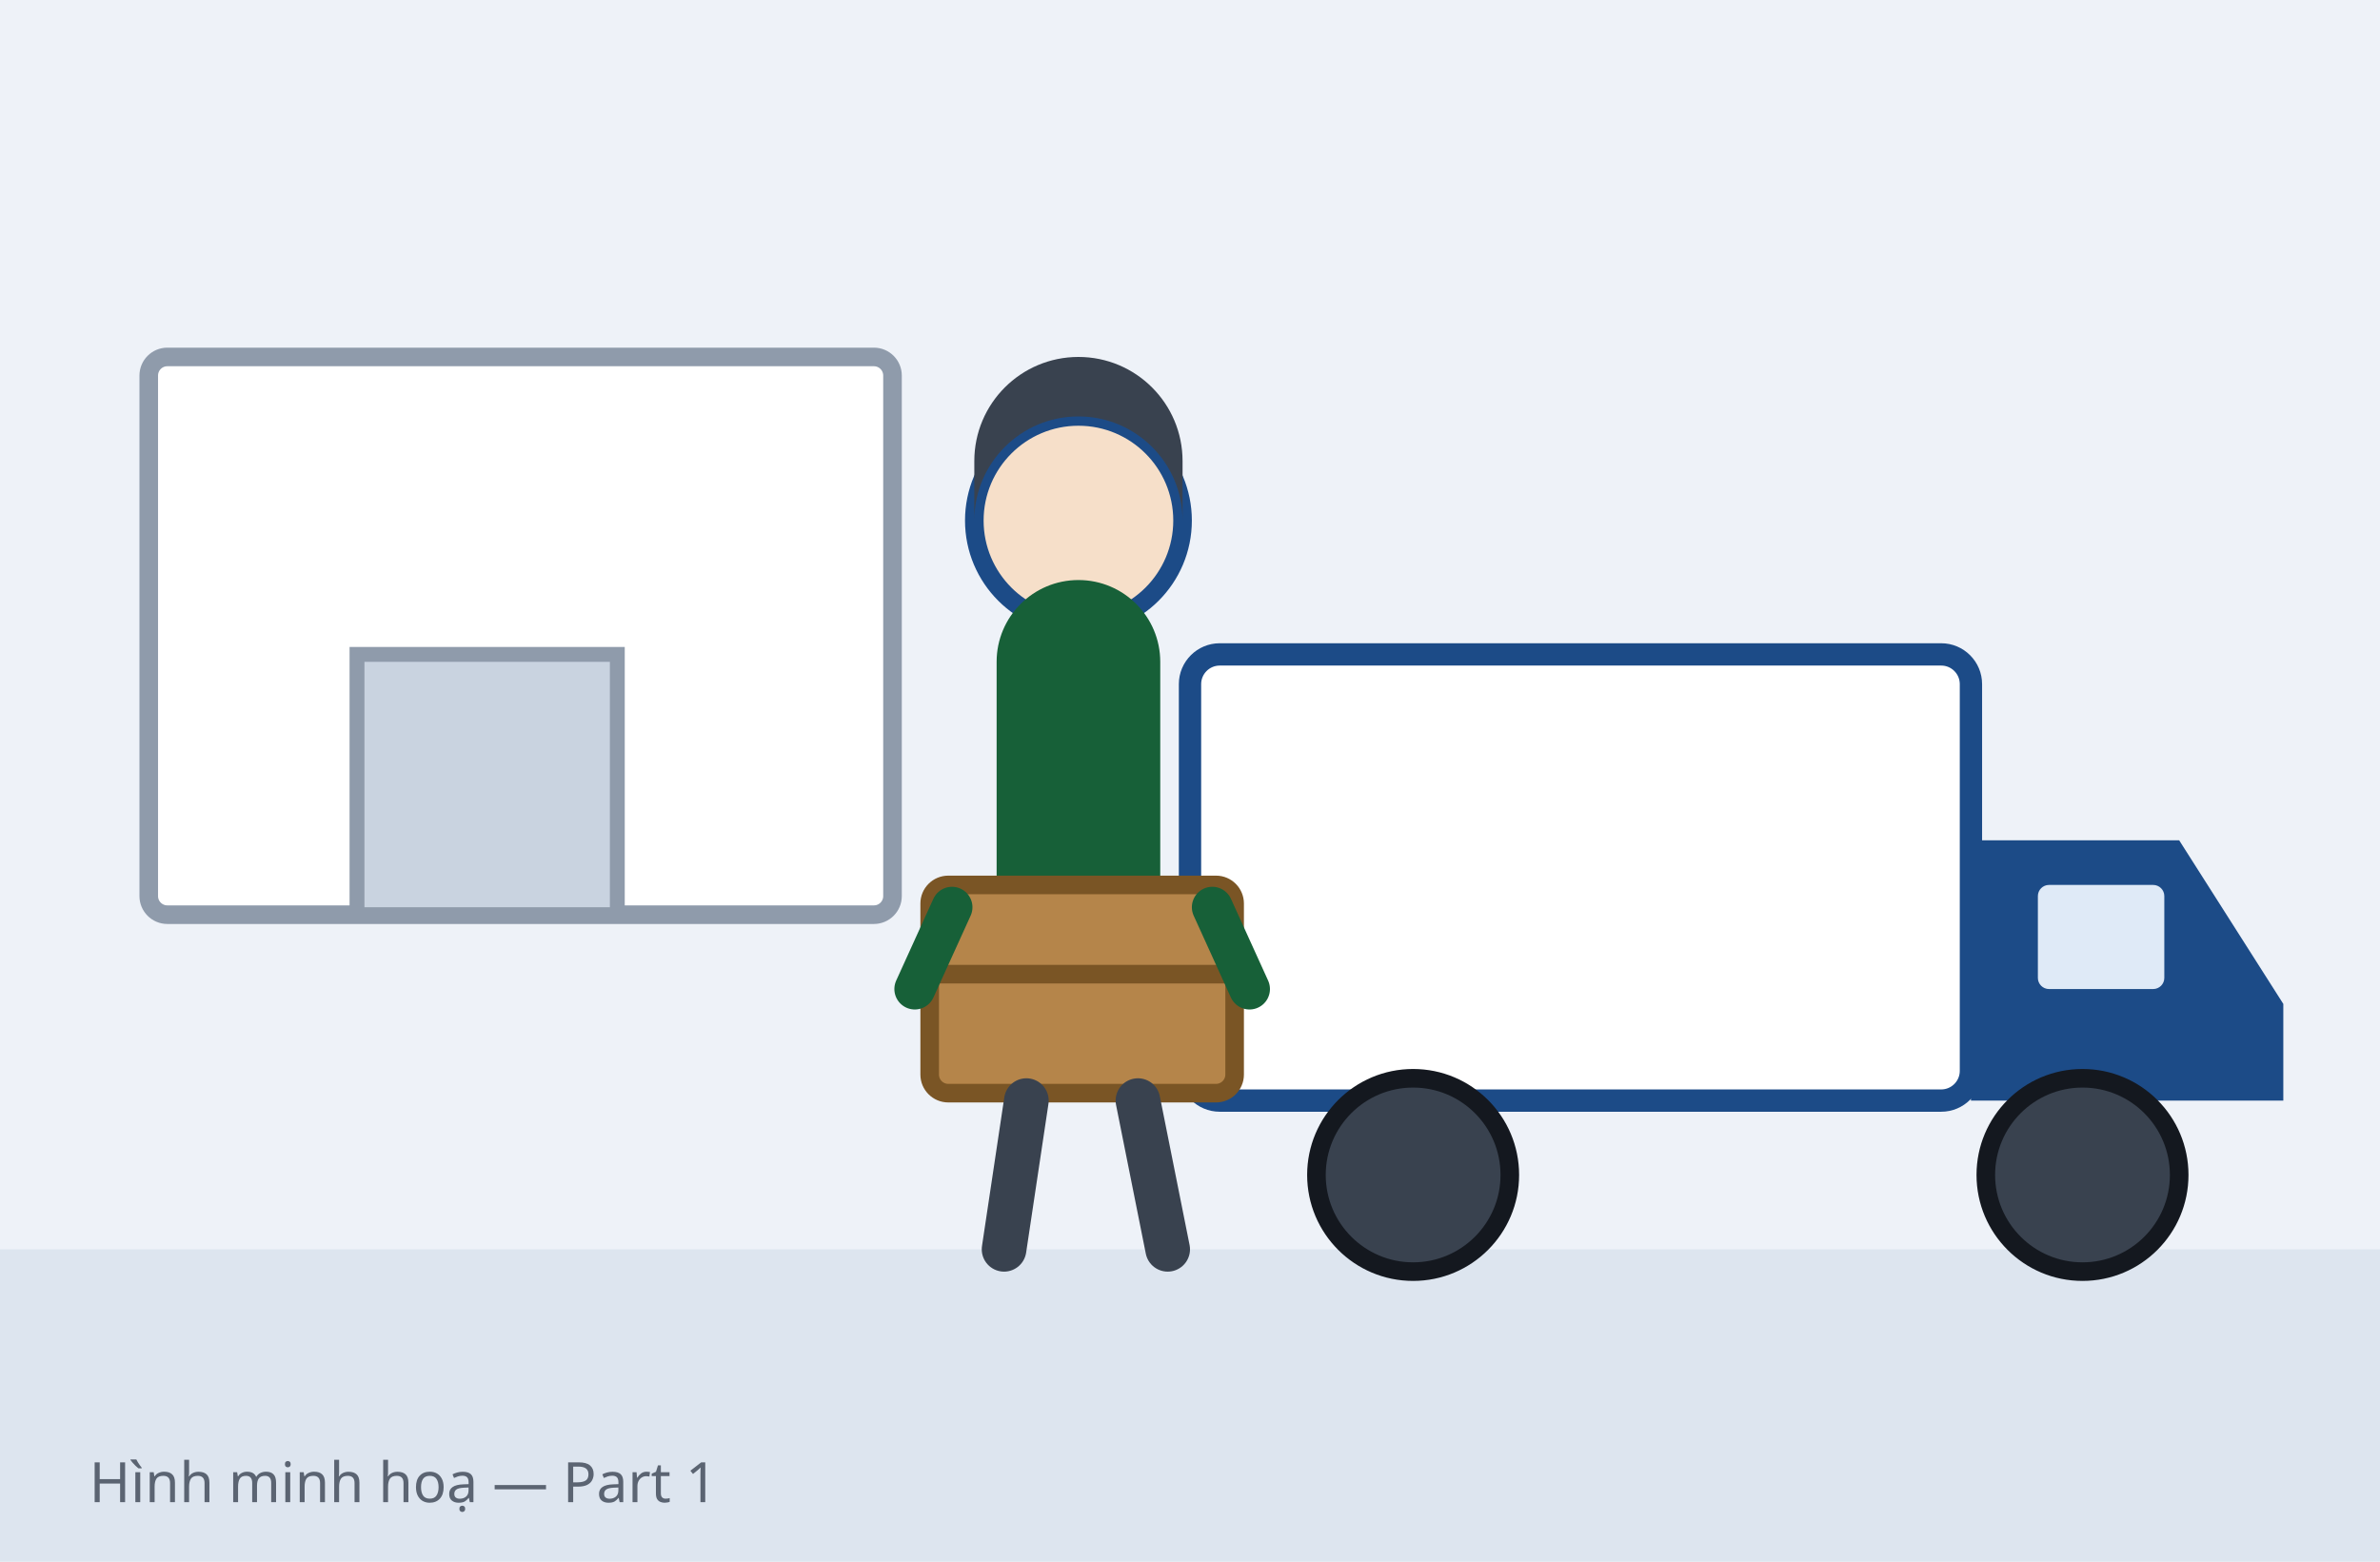
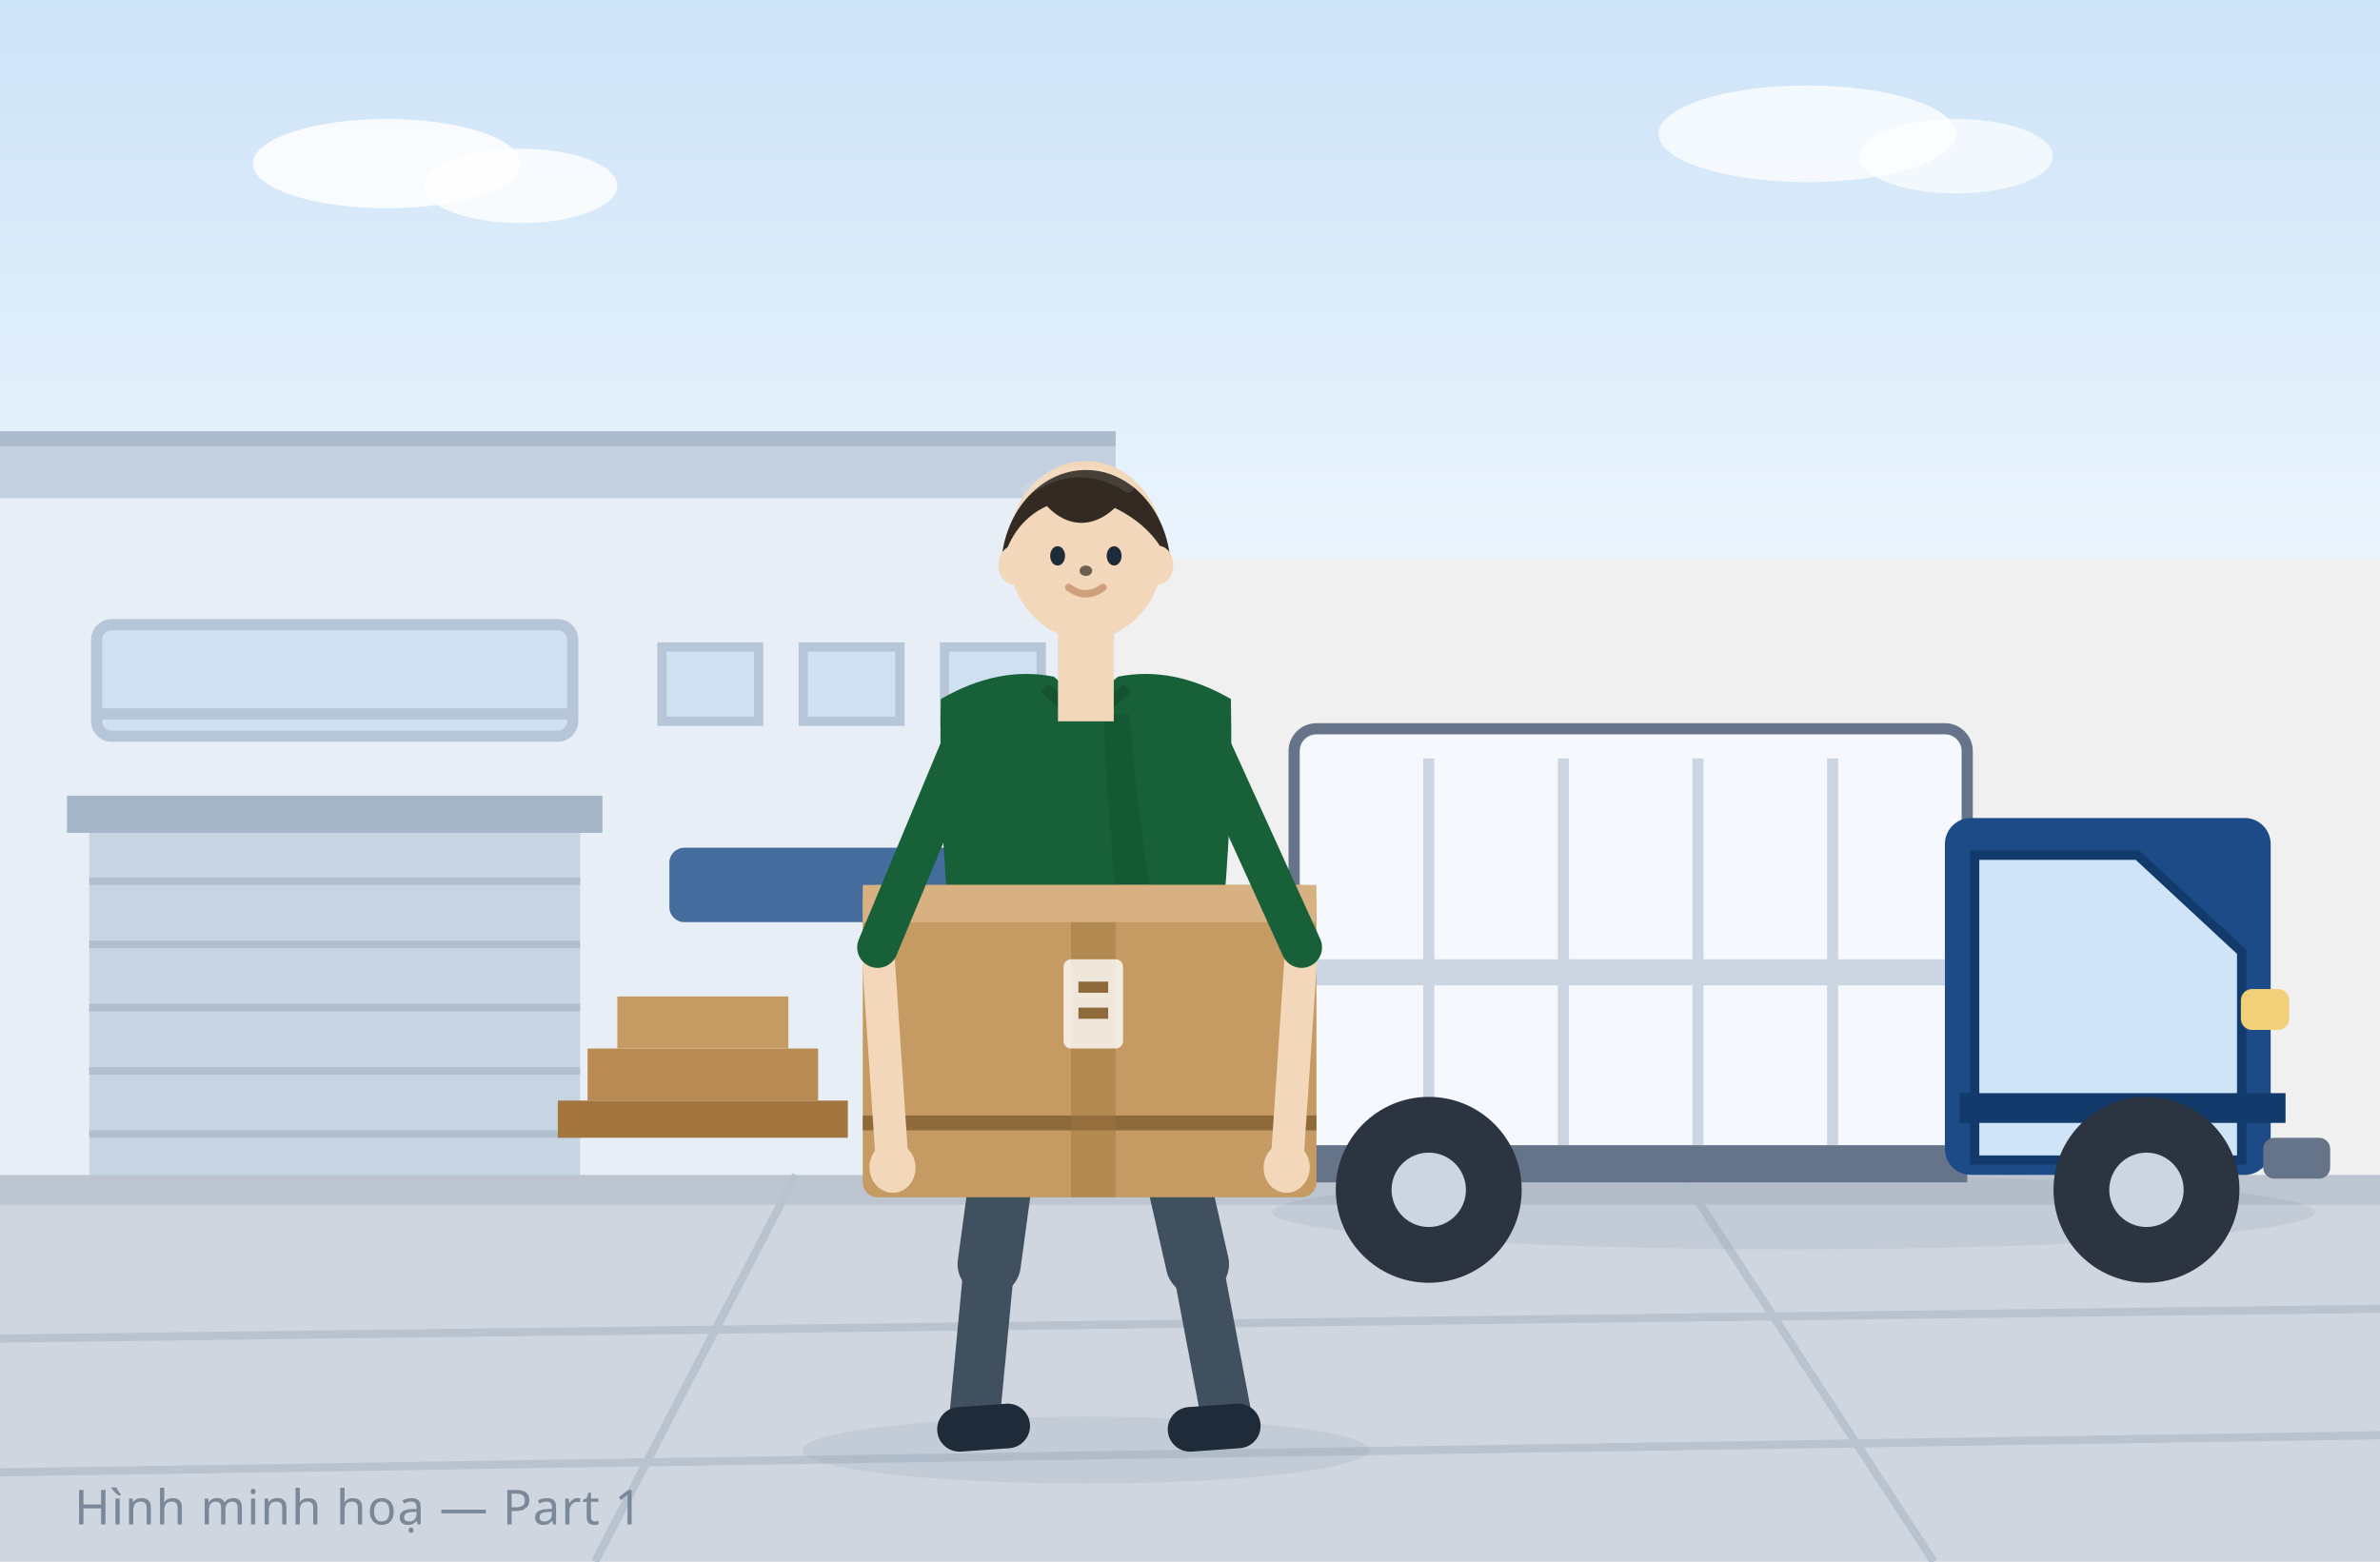
- <svg xmlns="http://www.w3.org/2000/svg" viewBox="0 0 640 420" role="img" aria-label="Minh hoạ: người đàn ông đang bê một chiếc thùng hàng đứng cạnh xe tải, phía sau là toà nhà kho">
-   <rect width="640" height="420" fill="#eef2f8" />
-   <rect x="0" y="336" width="640" height="84" fill="#dde5ef" />
-   <rect x="40" y="96" width="200" height="150" rx="5" fill="#ffffff" stroke="#8f9bab" stroke-width="5" />
-   <rect x="96" y="176" width="70" height="70" fill="#c9d3e0" stroke="#8f9bab" stroke-width="4" />
-   <rect x="320" y="176" width="210" height="120" rx="8" fill="#ffffff" stroke="#1c4b87" stroke-width="6" />
-   <path d="M530 296v-70h56l28 44v26z" fill="#1c4b87" />
-   <circle cx="380" cy="316" r="26" fill="#39424f" stroke="#14181f" stroke-width="5" />
-   <circle cx="560" cy="316" r="26" fill="#39424f" stroke="#14181f" stroke-width="5" />
-   <rect x="548" y="238" width="34" height="28" rx="3" fill="#dfeaf7" />
-   <circle cx="290" cy="140" r="28" fill="#f6dfc9" stroke="#1c4b87" stroke-width="5" />
-   <path d="M262 140a28 28 0 0 1 56 0v-16a28 28 0 0 0-56 0z" fill="#39424f" />
-   <path d="M268 244v-66a22 22 0 0 1 44 0v66z" fill="#176038" />
-   <rect x="250" y="238" width="82" height="56" rx="5" fill="#b5854a" stroke="#7a5525" stroke-width="5" />
-   <line x1="250" y1="262" x2="332" y2="262" stroke="#7a5525" stroke-width="5" />
-   <path d="M256 244l-10 22" stroke="#176038" stroke-width="11" stroke-linecap="round" />
-   <path d="M326 244l10 22" stroke="#176038" stroke-width="11" stroke-linecap="round" />
-   <path d="M276 296l-6 40" stroke="#39424f" stroke-width="12" stroke-linecap="round" />
-   <path d="M306 296l8 40" stroke="#39424f" stroke-width="12" stroke-linecap="round" />
-   <text x="24" y="404" font-family="Segoe UI, sans-serif" font-size="15" fill="#5b6472">Hình minh hoạ — Part 1</text>
+ <svg xmlns="http://www.w3.org/2000/svg" viewBox="0 0 640 420" role="img" aria-label="Người đàn ông bê một chiếc thùng các-tông bằng hai tay trước bụng, đứng cạnh chiếc xe tải đang đỗ; phía sau bên trái là toà nhà kho">
+   <defs>
+     <linearGradient id="gWall" x1="0" y1="0" x2="0" y2="1">
+       <stop offset="0" stop-color="#f8fbfe" />
+       <stop offset="1" stop-color="#e3ebf5" />
+     </linearGradient>
+     <linearGradient id="gFloor" x1="0" y1="0" x2="0" y2="1">
+       <stop offset="0" stop-color="#dee7f2" />
+       <stop offset="1" stop-color="#c4d0e0" />
+     </linearGradient>
+     <linearGradient id="gWood" x1="0" y1="0" x2="0" y2="1">
+       <stop offset="0" stop-color="#c99b60" />
+       <stop offset="1" stop-color="#a97c47" />
+     </linearGradient>
+     <linearGradient id="gGlass" x1="0" y1="0" x2="1" y2="1">
+       <stop offset="0" stop-color="#eaf5fe" />
+       <stop offset=".55" stop-color="#d3e7fa" />
+       <stop offset="1" stop-color="#eff8ff" />
+     </linearGradient>
+     <linearGradient id="gSky" x1="0" y1="0" x2="0" y2="1">
+       <stop offset="0" stop-color="#cde3f7" />
+       <stop offset="1" stop-color="#eaf4fd" />
+     </linearGradient>
+     <linearGradient id="gScreen" x1="0" y1="0" x2="1" y2="1">
+       <stop offset="0" stop-color="#ffffff" />
+       <stop offset="1" stop-color="#dcebf8" />
+     </linearGradient>
+   </defs>
+   <rect x="0" y="0" width="640" height="150" fill="url(#gSky)" />
+   <ellipse cx="104" cy="44" rx="36" ry="12" fill="#ffffff" fill-opacity=".85" />
+   <ellipse cx="140" cy="50" rx="26" ry="10" fill="#ffffff" fill-opacity=".8" />
+   <ellipse cx="486" cy="36" rx="40" ry="13" fill="#ffffff" fill-opacity=".75" />
+   <ellipse cx="526" cy="42" rx="26" ry="10" fill="#ffffff" fill-opacity=".7" />
+   <rect x="0" y="130" width="300" height="194" fill="#e8eef6" />
+   <rect x="0" y="116" width="300" height="18" fill="#c3d0df" />
+   <rect x="0" y="116" width="300" height="4" fill="#adbccd" />
+   <rect x="26" y="168" width="128" height="30" rx="4" fill="#cfe0f1" stroke="#b6c6d8" stroke-width="3" />
+   <line x1="26" y1="192" x2="154" y2="192" stroke="#b6c6d8" stroke-width="3" />
+   <rect x="178" y="174" width="26" height="20" fill="#cfe0f1" stroke="#b6c6d8" stroke-width="2.5" />
+   <rect x="216" y="174" width="26" height="20" fill="#cfe0f1" stroke="#b6c6d8" stroke-width="2.5" />
+   <rect x="254" y="174" width="26" height="20" fill="#cfe0f1" stroke="#b6c6d8" stroke-width="2.5" />
+   <rect x="24" y="220" width="132" height="104" fill="#c7d4e2" />
+   <line x1="24" y1="237" x2="156" y2="237" stroke="#b0bfd0" stroke-width="2" />
+   <line x1="24" y1="254" x2="156" y2="254" stroke="#b0bfd0" stroke-width="2" />
+   <line x1="24" y1="271" x2="156" y2="271" stroke="#b0bfd0" stroke-width="2" />
+   <line x1="24" y1="288" x2="156" y2="288" stroke="#b0bfd0" stroke-width="2" />
+   <line x1="24" y1="305" x2="156" y2="305" stroke="#b0bfd0" stroke-width="2" />
+   <rect x="18" y="214" width="144" height="10" fill="#a6b5c7" />
+   <rect x="180" y="228" width="100" height="20" rx="4" fill="#1c4b87" fill-opacity=".8" />
+   <rect x="0" y="322" width="640" height="98" fill="#cfd6df" />
+   <rect x="0" y="316" width="640" height="8" fill="#bcc5d0" />
+   <line x1="0" y1="360" x2="640" y2="352" stroke="#b9c3cf" stroke-width="2.2" />
+   <line x1="0" y1="396" x2="640" y2="386" stroke="#b9c3cf" stroke-width="2.2" />
+   <line x1="214" y1="316" x2="160" y2="420" stroke="#b9c3cf" stroke-width="2.2" />
+   <line x1="452" y1="316" x2="520" y2="420" stroke="#b9c3cf" stroke-width="2.2" />
+   <rect x="150" y="296" width="78" height="10" fill="#a3763f" />
+   <rect x="158" y="282" width="62" height="14" fill="#b98a52" />
+   <rect x="166" y="268" width="46" height="14" fill="#c69a63" />
+   <ellipse cx="482.3" cy="326" rx="140.2" ry="10" fill="#8fa0b4" fill-opacity="0.18" />
+   <rect x="348" y="196" width="181" height="120" rx="6" fill="#f5f8fc" />
+   <rect x="348" y="196" width="181" height="120" rx="6" fill="none" stroke="#66748a" stroke-width="3" />
+   <line x1="384.2" y1="204" x2="384.2" y2="308" stroke="#ccd6e2" stroke-width="3" />
+   <line x1="420.4" y1="204" x2="420.4" y2="308" stroke="#ccd6e2" stroke-width="3" />
+   <line x1="456.6" y1="204" x2="456.6" y2="308" stroke="#ccd6e2" stroke-width="3" />
+   <line x1="492.8" y1="204" x2="492.8" y2="308" stroke="#ccd6e2" stroke-width="3" />
+   <rect x="352" y="258" width="173" height="7" fill="#ccd6e2" />
+   <rect x="348" y="308" width="181" height="10" fill="#66748a" />
+   <rect x="523" y="220" width="87.6" height="96" rx="7" fill="#1c4b87" />
+   <path d="M531 230h43.8l28 26v56h-71.8Z" fill="#cfe4f7" />
+   <path d="M531 230h43.8l28 26v56h-71.8Z" fill="none" stroke="#123a6b" stroke-width="2.5" />
+   <rect x="527" y="294" width="87.6" height="8" fill="#123a6b" />
+   <rect x="608.6" y="306" width="18" height="11" rx="3" fill="#66748a" />
+   <rect x="602.6" y="266" width="13" height="11" rx="3" fill="#f2d07a" />
+   <circle cx="384.2" cy="320" r="25" fill="#2b3440" />
+   <circle cx="384.2" cy="320" r="10" fill="#ccd6e2" />
+   <circle cx="577.2" cy="320" r="25" fill="#2b3440" />
+   <circle cx="577.2" cy="320" r="10" fill="#ccd6e2" />
+   <ellipse cx="292" cy="390" rx="76.2" ry="9" fill="#8fa0b4" fill-opacity="0.18" />
+   <path d="M266 340L262 382" fill="none" stroke="#41505f" stroke-width="13.6" stroke-linecap="round" />
+   <path d="M272 296L266 340" fill="none" stroke="#41505f" stroke-width="17" stroke-linecap="round" />
+   <rect x="252" y="378" width="25" height="12" rx="6" fill="#1f2b38" transform="rotate(-4 264 384)" />
+   <path d="M322 340L330 382" fill="none" stroke="#41505f" stroke-width="13.6" stroke-linecap="round" />
+   <path d="M312 296L322 340" fill="none" stroke="#41505f" stroke-width="17" stroke-linecap="round" />
+   <rect x="314" y="378" width="25" height="12" rx="6" fill="#1f2b38" transform="rotate(-4 326 384)" />
+   <path d="M253 188C252 236.2 258 265.2 260 300L324 300C326 265.2 332 236.2 331 188Q315.4 179 300.6 182Q292 190 283.4 182Q268.6 179 253 188Z" fill="#176038" />
+   <path d="M303.7 192C307.6 242 314.4 265.2 324 300L309.6 300C301 259.4 299 236.2 296.7 192Z" fill="#000000" fill-opacity=".08" />
+   <path d="M281 185Q292 197 303 185" fill="none" stroke="#000000" stroke-opacity=".15" stroke-width="3" />
+   <rect x="284.5" y="160" width="15" height="34" fill="#f2d7ba" />
+   <ellipse cx="292" cy="148" rx="21" ry="24" fill="#f2d7ba" />
+   <path d="M269.2 153.2A22.8 26.8 0 0 1 314.8 153.2C312.5 144.9 306.1 139.7 299.8 136.6C294.3 141.8 287.4 142.3 281.5 136.1C274.7 139.2 270.6 145.4 269.2 153.2Z" fill="#332b23" />
+   <path d="M276 132Q289.7 122.2 303.4 131" fill="none" stroke="#ffffff" stroke-opacity=".1" stroke-width="3" stroke-linecap="round" />
+   <ellipse cx="272.5" cy="152" rx="4" ry="5.2" fill="#f2d7ba" />
+   <ellipse cx="311.5" cy="152" rx="4" ry="5.2" fill="#f2d7ba" />
+   <ellipse cx="284.4" cy="149.5" rx="2" ry="2.6" fill="#1f2b38" />
+   <line x1="281" y1="143.3" x2="287.8" y2="142.5" stroke="undefined" stroke-width="1.7" stroke-linecap="round" />
+   <ellipse cx="299.6" cy="149.5" rx="2" ry="2.6" fill="#1f2b38" />
+   <line x1="296.2" y1="142.5" x2="303" y2="143.3" stroke="undefined" stroke-width="1.7" stroke-linecap="round" />
+   <path d="M287.4 158Q292 161.4 296.6 158" fill="none" stroke="#cf9f7c" stroke-width="2" stroke-linecap="round" />
+   <path d="M273 150q3 4 0 8" fill="none" stroke="undefined" stroke-width="1.6" stroke-opacity=".5" stroke-linecap="round" />
+   <ellipse cx="292" cy="153.5" rx="1.7" ry="1.4" fill="undefined" fill-opacity=".55" />
+   <rect x="232" y="238" width="122" height="84" rx="4" fill="#c69a63" />
+   <rect x="232" y="238" width="122" height="10" fill="#d8b183" />
+   <rect x="232" y="300" width="122" height="4" fill="#8e6a3b" />
+   <rect x="288" y="248" width="12" height="74" fill="#9c7440" fill-opacity=".45" />
+   <rect x="286" y="258" width="16" height="24" fill="#ffffff" fill-opacity=".8" rx="2" />
+   <rect x="290" y="264" width="8" height="3" fill="#8e6a3b" />
+   <rect x="290" y="271" width="8" height="3" fill="#8e6a3b" />
+   <path d="M236 254.8L240 314" fill="none" stroke="#f2d7ba" stroke-width="8.8" stroke-linecap="round" />
+   <path d="M258 202L236 254.8" fill="none" stroke="#176038" stroke-width="11" stroke-linecap="round" />
+   <ellipse cx="240" cy="314" rx="6.8" ry="6.2" fill="#f2d7ba" transform="rotate(86.1 240 314)" />
+   <path d="M350 254.8L346 314" fill="none" stroke="#f2d7ba" stroke-width="8.8" stroke-linecap="round" />
+   <path d="M326 202L350 254.8" fill="none" stroke="#176038" stroke-width="11" stroke-linecap="round" />
+   <ellipse cx="346" cy="314" rx="6.8" ry="6.2" fill="#f2d7ba" transform="rotate(93.9 346 314)" />
+   <text x="20" y="410" font-family="Segoe UI, Verdana, sans-serif" font-size="13" fill="#7b8899" letter-spacing=".3">Hình minh hoạ — Part 1</text>
</svg>
